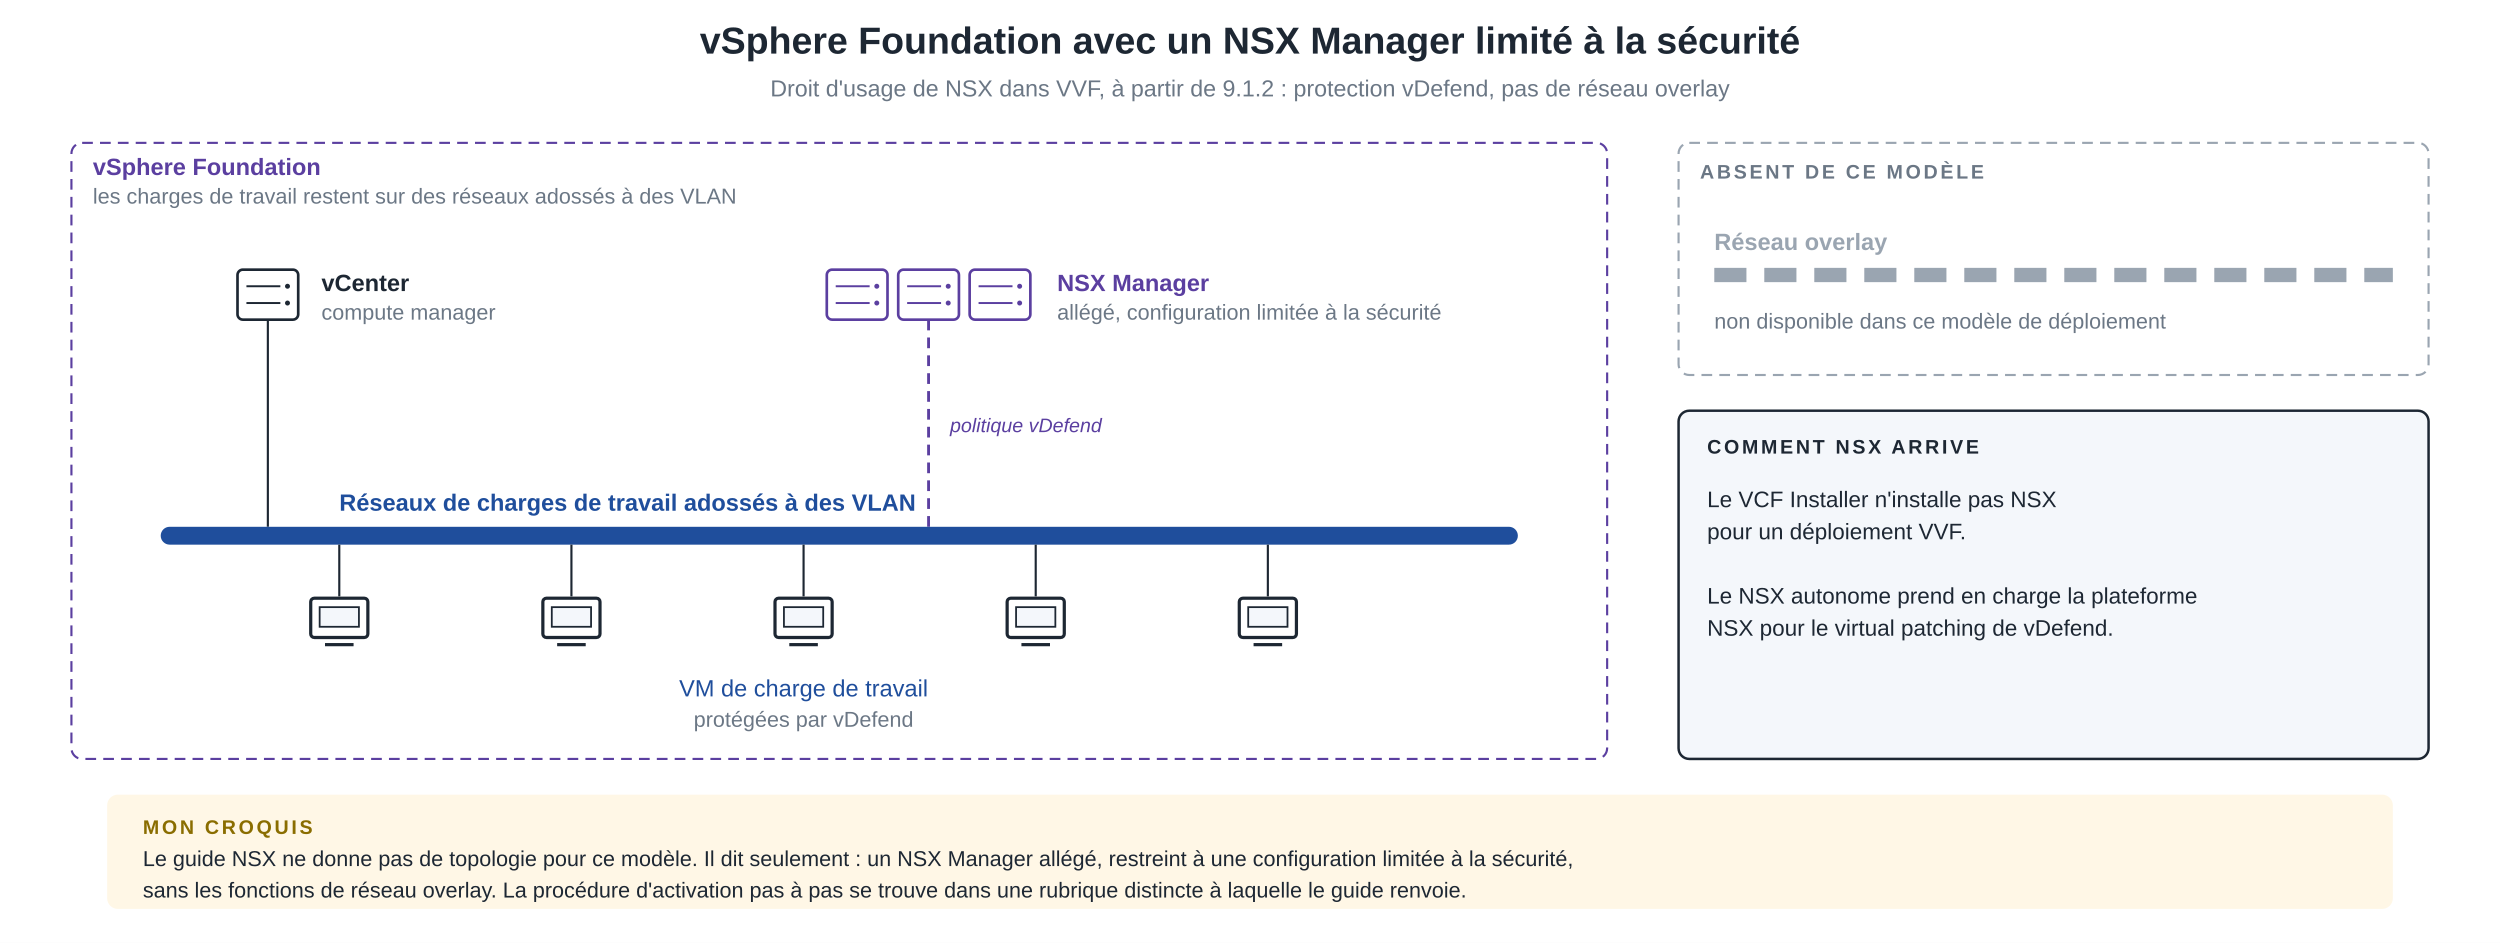
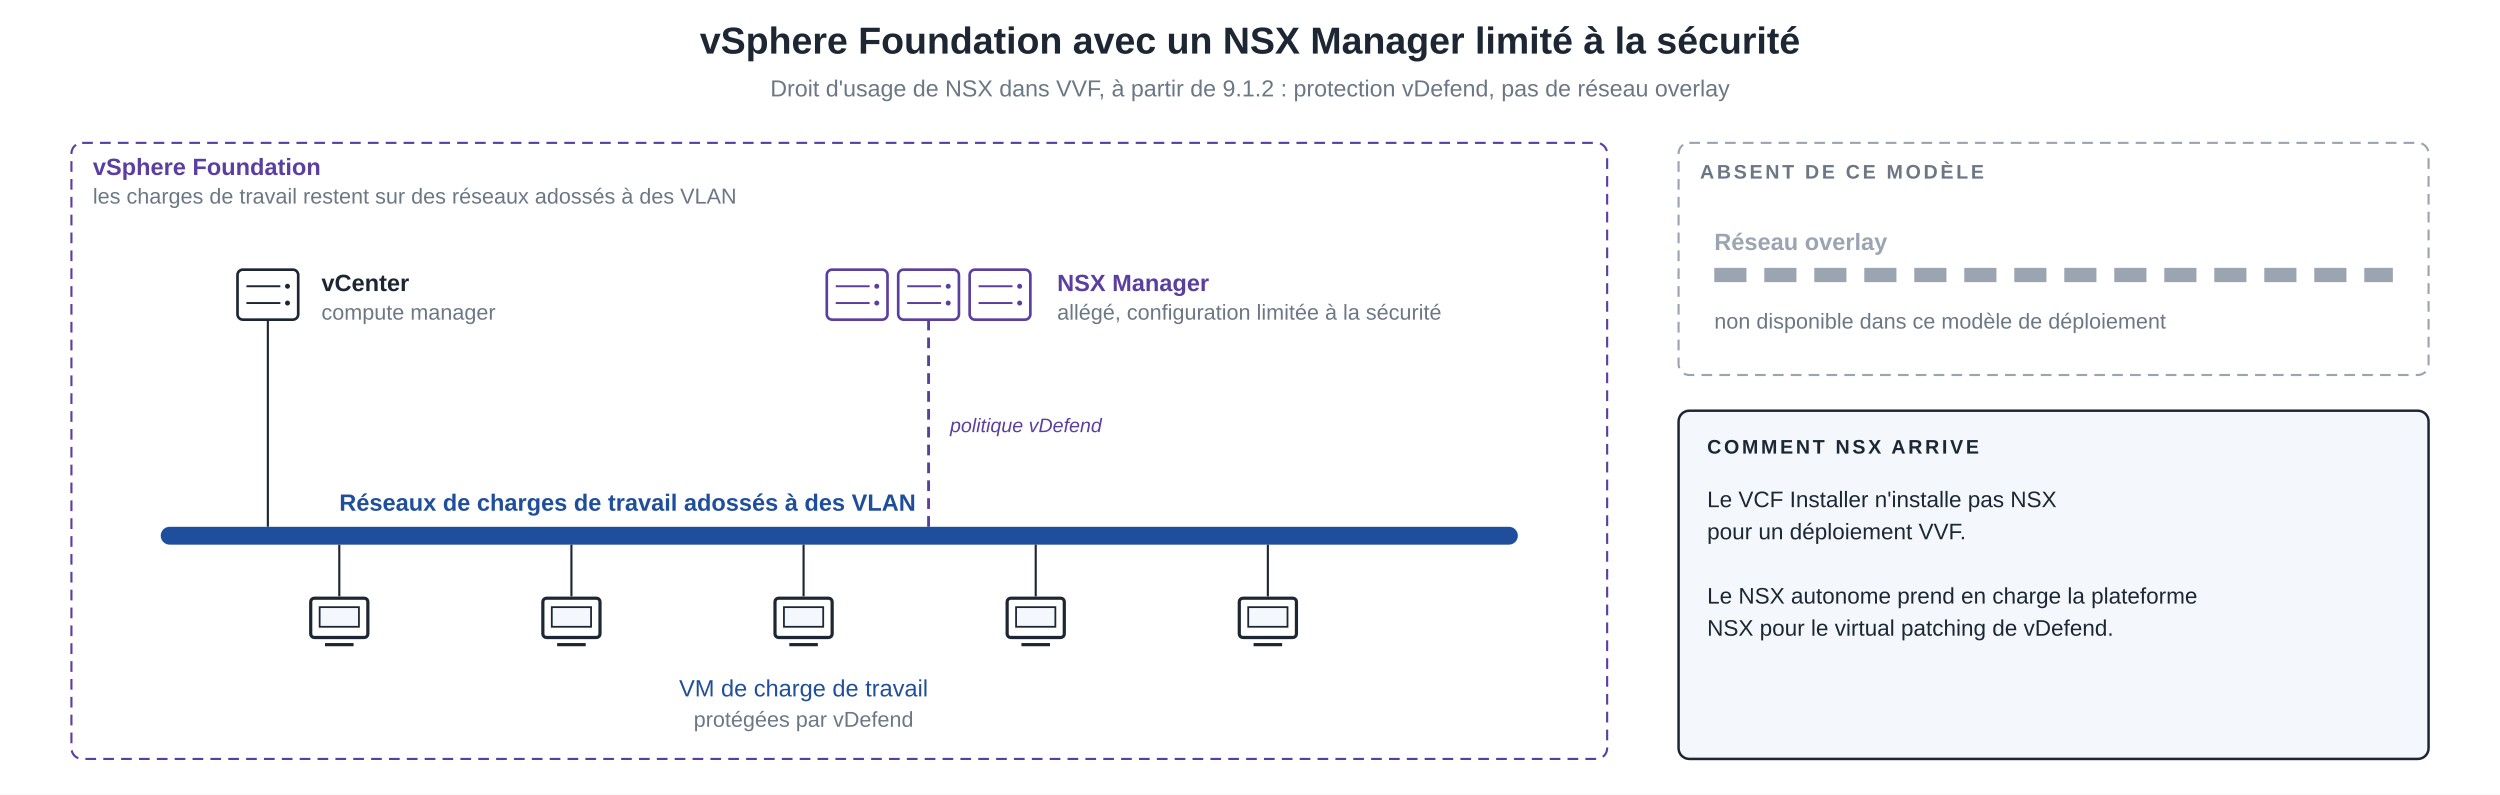
- <svg xmlns="http://www.w3.org/2000/svg" width="1400" height="528" viewBox="0 0 1400 528" font-family="Arial, Helvetica, sans-serif" font-size="13" fill="#1d2733">
-   <rect width="1400" height="528" fill="#ffffff" />
+ <svg xmlns="http://www.w3.org/2000/svg" width="1400" height="445" viewBox="0 0 1400 445" font-family="Arial, Helvetica, sans-serif" font-size="13" fill="#1d2733">
+   <rect width="1400" height="445" fill="#ffffff" />
  <defs>
    <marker id="arr" markerUnits="userSpaceOnUse" markerWidth="8" markerHeight="8" refX="7" refY="4" orient="auto">
      <path d="M0,0 L8,4 L0,8 z" fill="#1d2733" />
    </marker>
    <marker id="arrb" markerUnits="userSpaceOnUse" markerWidth="8" markerHeight="8" refX="7" refY="4" orient="auto">
      <path d="M0,0 L8,4 L0,8 z" fill="#1f4e9c" />
    </marker>
    <marker id="arrg" markerUnits="userSpaceOnUse" markerWidth="8" markerHeight="8" refX="7" refY="4" orient="auto">
      <path d="M0,0 L8,4 L0,8 z" fill="#2e7d32" />
    </marker>
    <marker id="arrt" markerUnits="userSpaceOnUse" markerWidth="8" markerHeight="8" refX="7" refY="4" orient="auto">
      <path d="M0,0 L8,4 L0,8 z" fill="#0b7a75" />
    </marker>
    <marker id="arrp" markerUnits="userSpaceOnUse" markerWidth="8" markerHeight="8" refX="7" refY="4" orient="auto">
      <path d="M0,0 L8,4 L0,8 z" fill="#5b3fa0" />
    </marker>
    <marker id="arrm" markerUnits="userSpaceOnUse" markerWidth="8" markerHeight="8" refX="7" refY="4" orient="auto">
      <path d="M0,0 L8,4 L0,8 z" fill="#6b7785" />
    </marker>
    <marker id="arry" markerUnits="userSpaceOnUse" markerWidth="8" markerHeight="8" refX="7" refY="4" orient="auto">
      <path d="M0,0 L8,4 L0,8 z" fill="#9aa5b1" />
    </marker>
  </defs>
  <text x="700.0" y="30" font-size="21" fill="#1d2733" text-anchor="middle" font-weight="bold">vSphere Foundation avec un NSX Manager limité à la sécurité</text>
  <text x="700.0" y="54" font-size="13" fill="#6b7785" text-anchor="middle">Droit d'usage de NSX dans VVF, à partir de 9.1.2 : protection vDefend, pas de réseau overlay</text>
  <rect x="40" y="80" width="860" height="345" rx="6" fill="none" stroke="#5b3fa0" stroke-width="1.2" stroke-dasharray="6 4" />
  <text x="52" y="98" font-size="13.2" fill="#5b3fa0" text-anchor="start" font-weight="bold">vSphere Foundation</text>
  <text x="52" y="114" font-size="12.1" fill="#6b7785" text-anchor="start">les charges de travail restent sur des réseaux adossés à des VLAN</text>
  <rect x="133" y="151" width="34" height="28" rx="3" fill="#ffffff" stroke="#1d2733" stroke-width="1.5" />
  <line x1="138" y1="160.3" x2="157" y2="160.3" stroke="#1d2733" stroke-width="1.1" />
  <circle cx="161" cy="160.3" r="1.4" fill="#1d2733" />
  <line x1="138" y1="169.7" x2="157" y2="169.7" stroke="#1d2733" stroke-width="1.1" />
  <circle cx="161" cy="169.7" r="1.4" fill="#1d2733" />
  <text x="180" y="163" font-size="13.2" fill="#1d2733" text-anchor="start" font-weight="bold">vCenter</text>
  <text x="180" y="179" font-size="12.1" fill="#6b7785" text-anchor="start">compute manager</text>
  <rect x="463" y="151" width="34" height="28" rx="3" fill="#ffffff" stroke="#5b3fa0" stroke-width="1.5" />
  <line x1="468" y1="160.3" x2="487" y2="160.3" stroke="#5b3fa0" stroke-width="1.1" />
  <circle cx="491" cy="160.3" r="1.4" fill="#5b3fa0" />
  <line x1="468" y1="169.7" x2="487" y2="169.7" stroke="#5b3fa0" stroke-width="1.1" />
  <circle cx="491" cy="169.7" r="1.4" fill="#5b3fa0" />
  <rect x="503" y="151" width="34" height="28" rx="3" fill="#ffffff" stroke="#5b3fa0" stroke-width="1.5" />
  <line x1="508" y1="160.3" x2="527" y2="160.3" stroke="#5b3fa0" stroke-width="1.1" />
  <circle cx="531" cy="160.3" r="1.4" fill="#5b3fa0" />
  <line x1="508" y1="169.7" x2="527" y2="169.7" stroke="#5b3fa0" stroke-width="1.1" />
  <circle cx="531" cy="169.7" r="1.4" fill="#5b3fa0" />
  <rect x="543" y="151" width="34" height="28" rx="3" fill="#ffffff" stroke="#5b3fa0" stroke-width="1.5" />
  <line x1="548" y1="160.3" x2="567" y2="160.3" stroke="#5b3fa0" stroke-width="1.1" />
  <circle cx="571" cy="160.3" r="1.4" fill="#5b3fa0" />
  <line x1="548" y1="169.7" x2="567" y2="169.7" stroke="#5b3fa0" stroke-width="1.1" />
  <circle cx="571" cy="169.7" r="1.4" fill="#5b3fa0" />
  <text x="592" y="163" font-size="13.2" fill="#5b3fa0" text-anchor="start" font-weight="bold">NSX Manager</text>
  <text x="592" y="179" font-size="12.1" fill="#6b7785" text-anchor="start">allégé, configuration limitée à la sécurité</text>
  <path d="M150,179 L150,295" fill="none" stroke="#1d2733" stroke-width="1.2" />
  <path d="M520,179 L520,295" fill="none" stroke="#5b3fa0" stroke-width="1.6" stroke-dasharray="6 4" />
  <text x="532" y="242" font-size="11" fill="#5b3fa0" text-anchor="start" font-style="italic">politique vDefend</text>
  <rect x="90" y="295" width="760" height="10" rx="5" fill="#1f4e9c" />
  <text x="190" y="286" font-size="13.2" fill="#1f4e9c" text-anchor="start" font-weight="bold">Réseaux de charges de travail adossés à des VLAN</text>
  <path d="M190,305 L190,334" fill="none" stroke="#1d2733" stroke-width="1.2" />
  <rect x="174" y="335" width="32" height="22" rx="2" fill="#ffffff" stroke="#1d2733" stroke-width="1.8" />
  <rect x="179" y="340" width="22" height="11" fill="#f4f7fb" stroke="#1d2733" stroke-width="1" />
  <line x1="182" y1="361" x2="198" y2="361" stroke="#1d2733" stroke-width="1.8" />
  <path d="M320,305 L320,334" fill="none" stroke="#1d2733" stroke-width="1.2" />
  <rect x="304" y="335" width="32" height="22" rx="2" fill="#ffffff" stroke="#1d2733" stroke-width="1.8" />
  <rect x="309" y="340" width="22" height="11" fill="#f4f7fb" stroke="#1d2733" stroke-width="1" />
  <line x1="312" y1="361" x2="328" y2="361" stroke="#1d2733" stroke-width="1.8" />
  <path d="M450,305 L450,334" fill="none" stroke="#1d2733" stroke-width="1.2" />
  <rect x="434" y="335" width="32" height="22" rx="2" fill="#ffffff" stroke="#1d2733" stroke-width="1.8" />
  <rect x="439" y="340" width="22" height="11" fill="#f4f7fb" stroke="#1d2733" stroke-width="1" />
  <line x1="442" y1="361" x2="458" y2="361" stroke="#1d2733" stroke-width="1.8" />
  <path d="M580,305 L580,334" fill="none" stroke="#1d2733" stroke-width="1.2" />
  <rect x="564" y="335" width="32" height="22" rx="2" fill="#ffffff" stroke="#1d2733" stroke-width="1.8" />
  <rect x="569" y="340" width="22" height="11" fill="#f4f7fb" stroke="#1d2733" stroke-width="1" />
  <line x1="572" y1="361" x2="588" y2="361" stroke="#1d2733" stroke-width="1.8" />
  <path d="M710,305 L710,334" fill="none" stroke="#1d2733" stroke-width="1.2" />
  <rect x="694" y="335" width="32" height="22" rx="2" fill="#ffffff" stroke="#1d2733" stroke-width="1.8" />
  <rect x="699" y="340" width="22" height="11" fill="#f4f7fb" stroke="#1d2733" stroke-width="1" />
  <line x1="702" y1="361" x2="718" y2="361" stroke="#1d2733" stroke-width="1.8" />
  <text x="450" y="390" font-size="13.2" fill="#1f4e9c" text-anchor="middle">VM de charge de travail</text>
  <text x="450" y="407" font-size="12.1" fill="#6b7785" text-anchor="middle">protégées par vDefend</text>
  <rect x="940" y="80" width="420" height="130" rx="6" fill="none" stroke="#9aa5b1" stroke-width="1.2" stroke-dasharray="6 4" />
  <text x="952" y="100" font-size="11" fill="#6b7785" text-anchor="start" font-weight="bold" letter-spacing="1.5">ABSENT DE CE MODÈLE</text>
  <text x="960" y="140" font-size="13.2" fill="#9aa5b1" text-anchor="start" font-weight="bold">Réseau overlay</text>
  <line x1="960" y1="154" x2="1340" y2="154" stroke="#9aa5b1" stroke-width="8" stroke-dasharray="18 10" />
  <text x="960" y="184" font-size="12.1" fill="#6b7785" text-anchor="start">non disponible dans ce modèle de déploiement</text>
  <rect x="940" y="230" width="420" height="195" rx="6" fill="#f4f7fb" stroke="#1d2733" stroke-width="1.4" />
  <text x="956" y="254" font-size="11" fill="#1d2733" text-anchor="start" font-weight="bold" letter-spacing="1.5">COMMENT NSX ARRIVE</text>
  <text x="956" y="284" font-size="12.6" fill="#1d2733" text-anchor="start">Le VCF Installer n'installe pas NSX</text>
  <text x="956" y="302" font-size="12.6" fill="#1d2733" text-anchor="start">pour un déploiement VVF.</text>
  <text x="956" y="320" font-size="12.6" fill="#1d2733" text-anchor="start" />
  <text x="956" y="338" font-size="12.6" fill="#1d2733" text-anchor="start">Le NSX autonome prend en charge la plateforme</text>
  <text x="956" y="356" font-size="12.6" fill="#1d2733" text-anchor="start">NSX pour le virtual patching de vDefend.</text>
-   <rect x="60" y="445" width="1280" height="64" rx="6" fill="#fff7e6" stroke="none" />
-   <text x="80" y="467" font-size="11" fill="#8a6d00" text-anchor="start" font-weight="bold" letter-spacing="1.5">MON CROQUIS</text>
-   <text x="80" y="485.0" font-size="12.1" fill="#1d2733" text-anchor="start">Le guide NSX ne donne pas de topologie pour ce modèle. Il dit seulement : un NSX Manager allégé, restreint à une configuration limitée à la sécurité,</text>
-   <text x="80" y="502.6" font-size="12.1" fill="#1d2733" text-anchor="start">sans les fonctions de réseau overlay. La procédure d'activation pas à pas se trouve dans une rubrique distincte à laquelle le guide renvoie.</text>
</svg>
